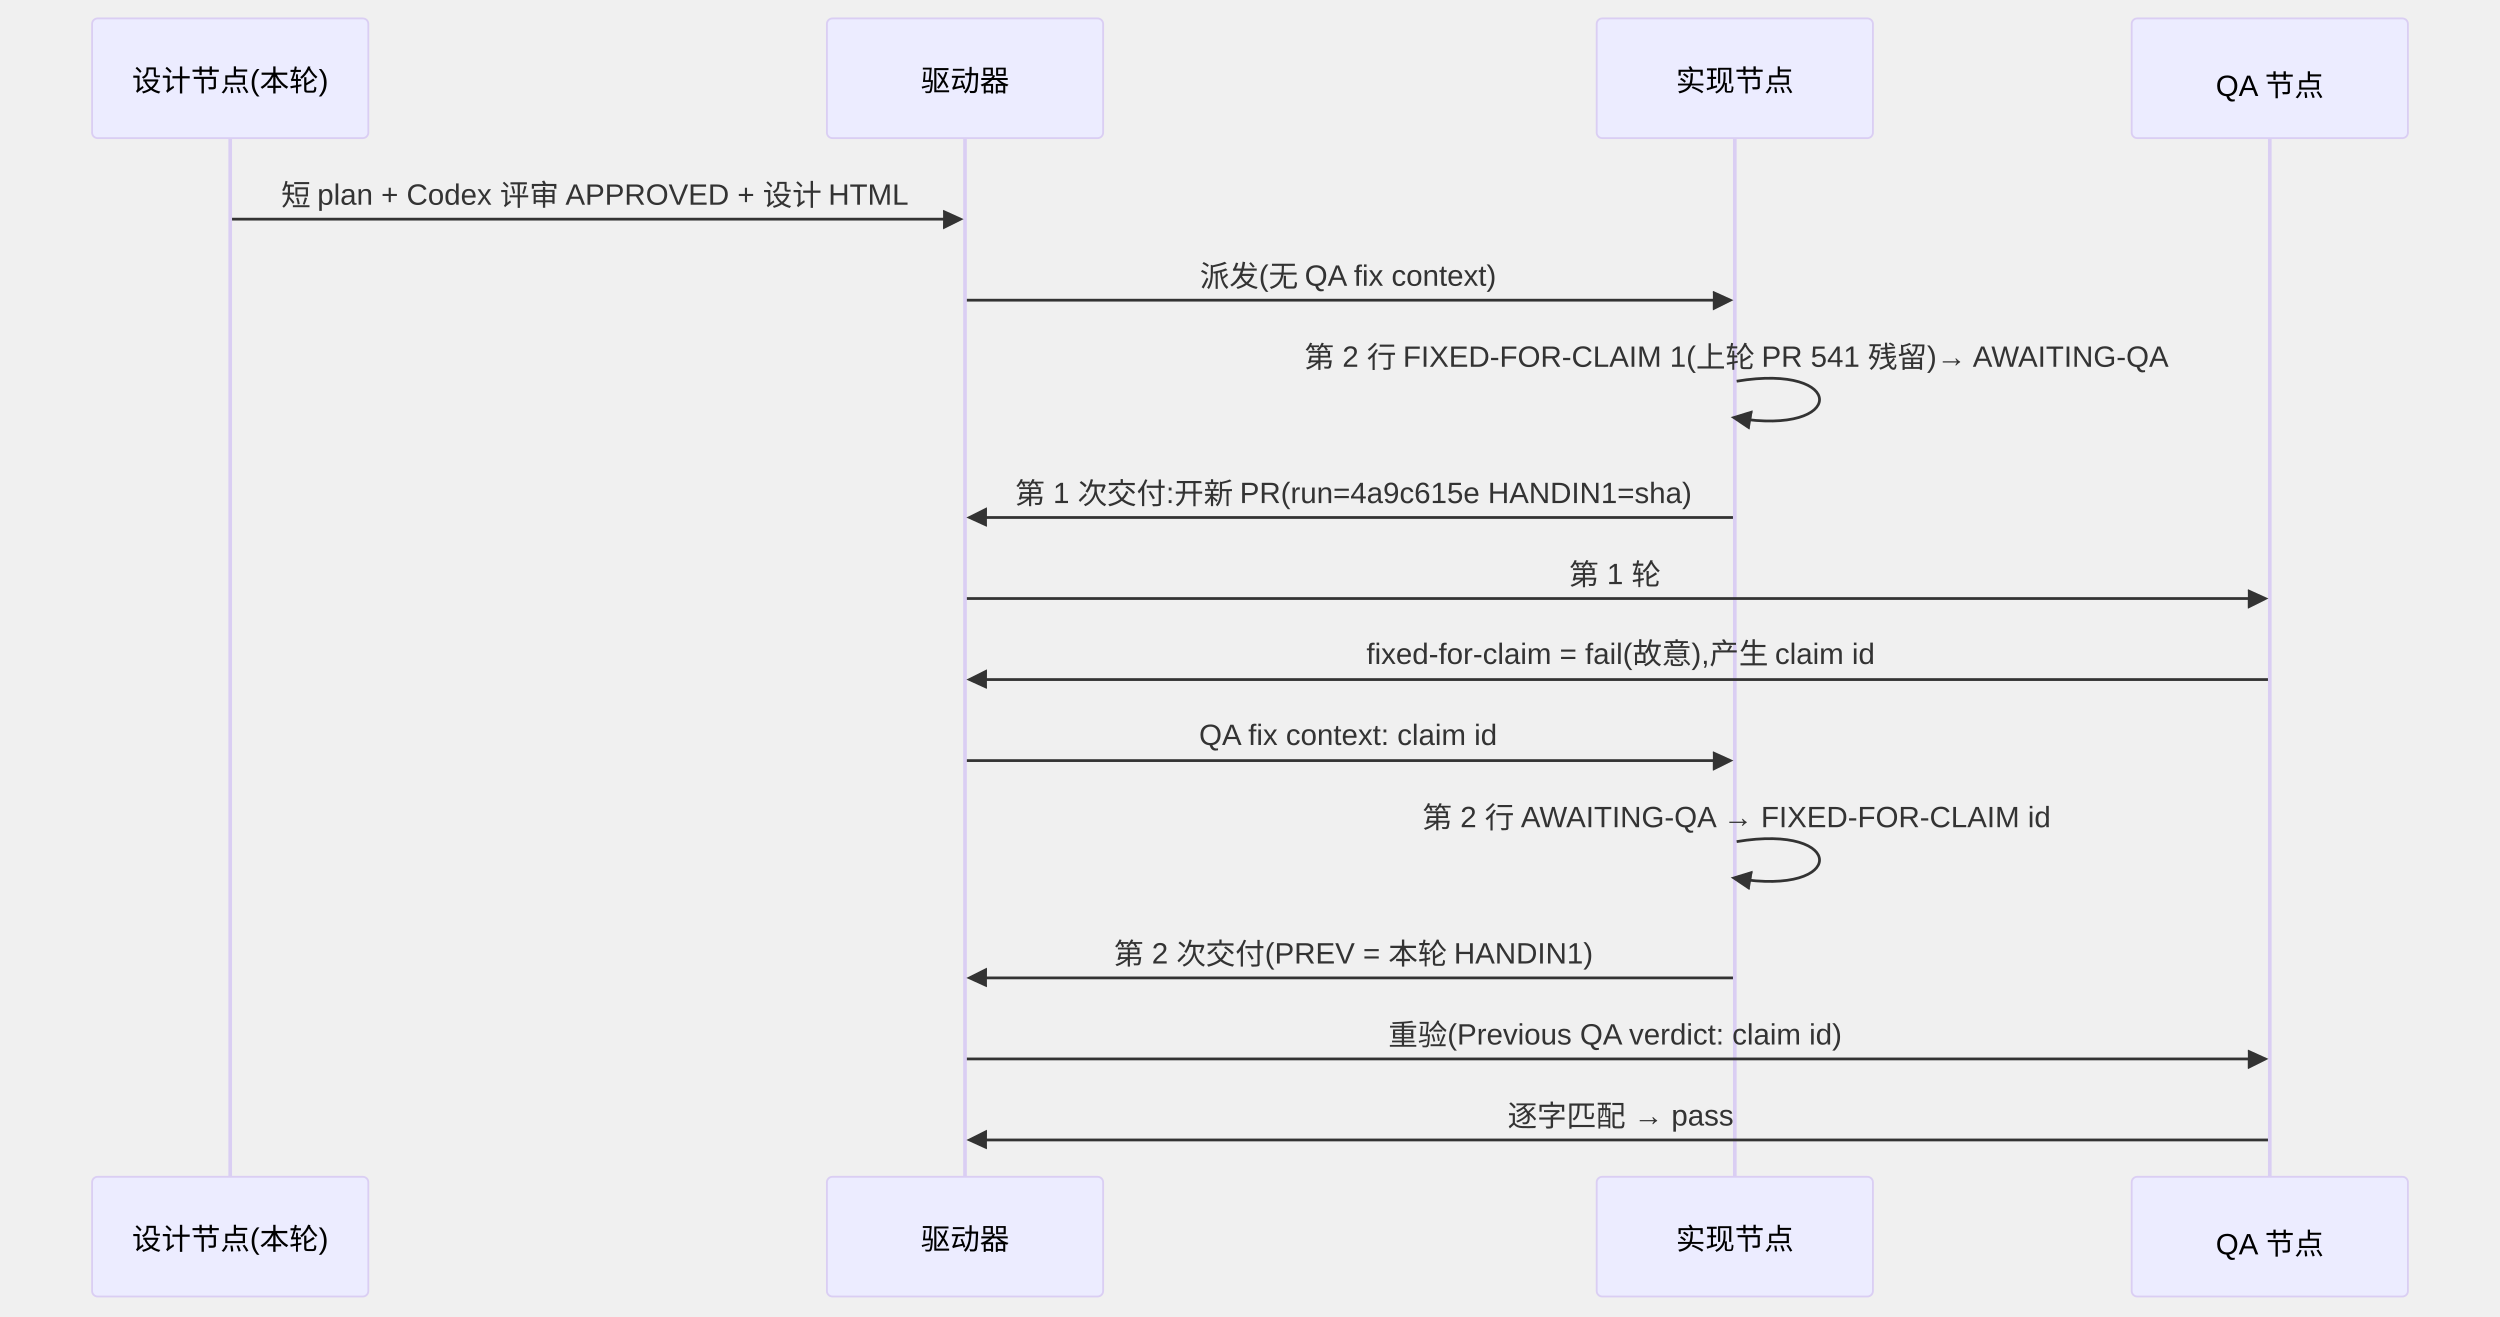
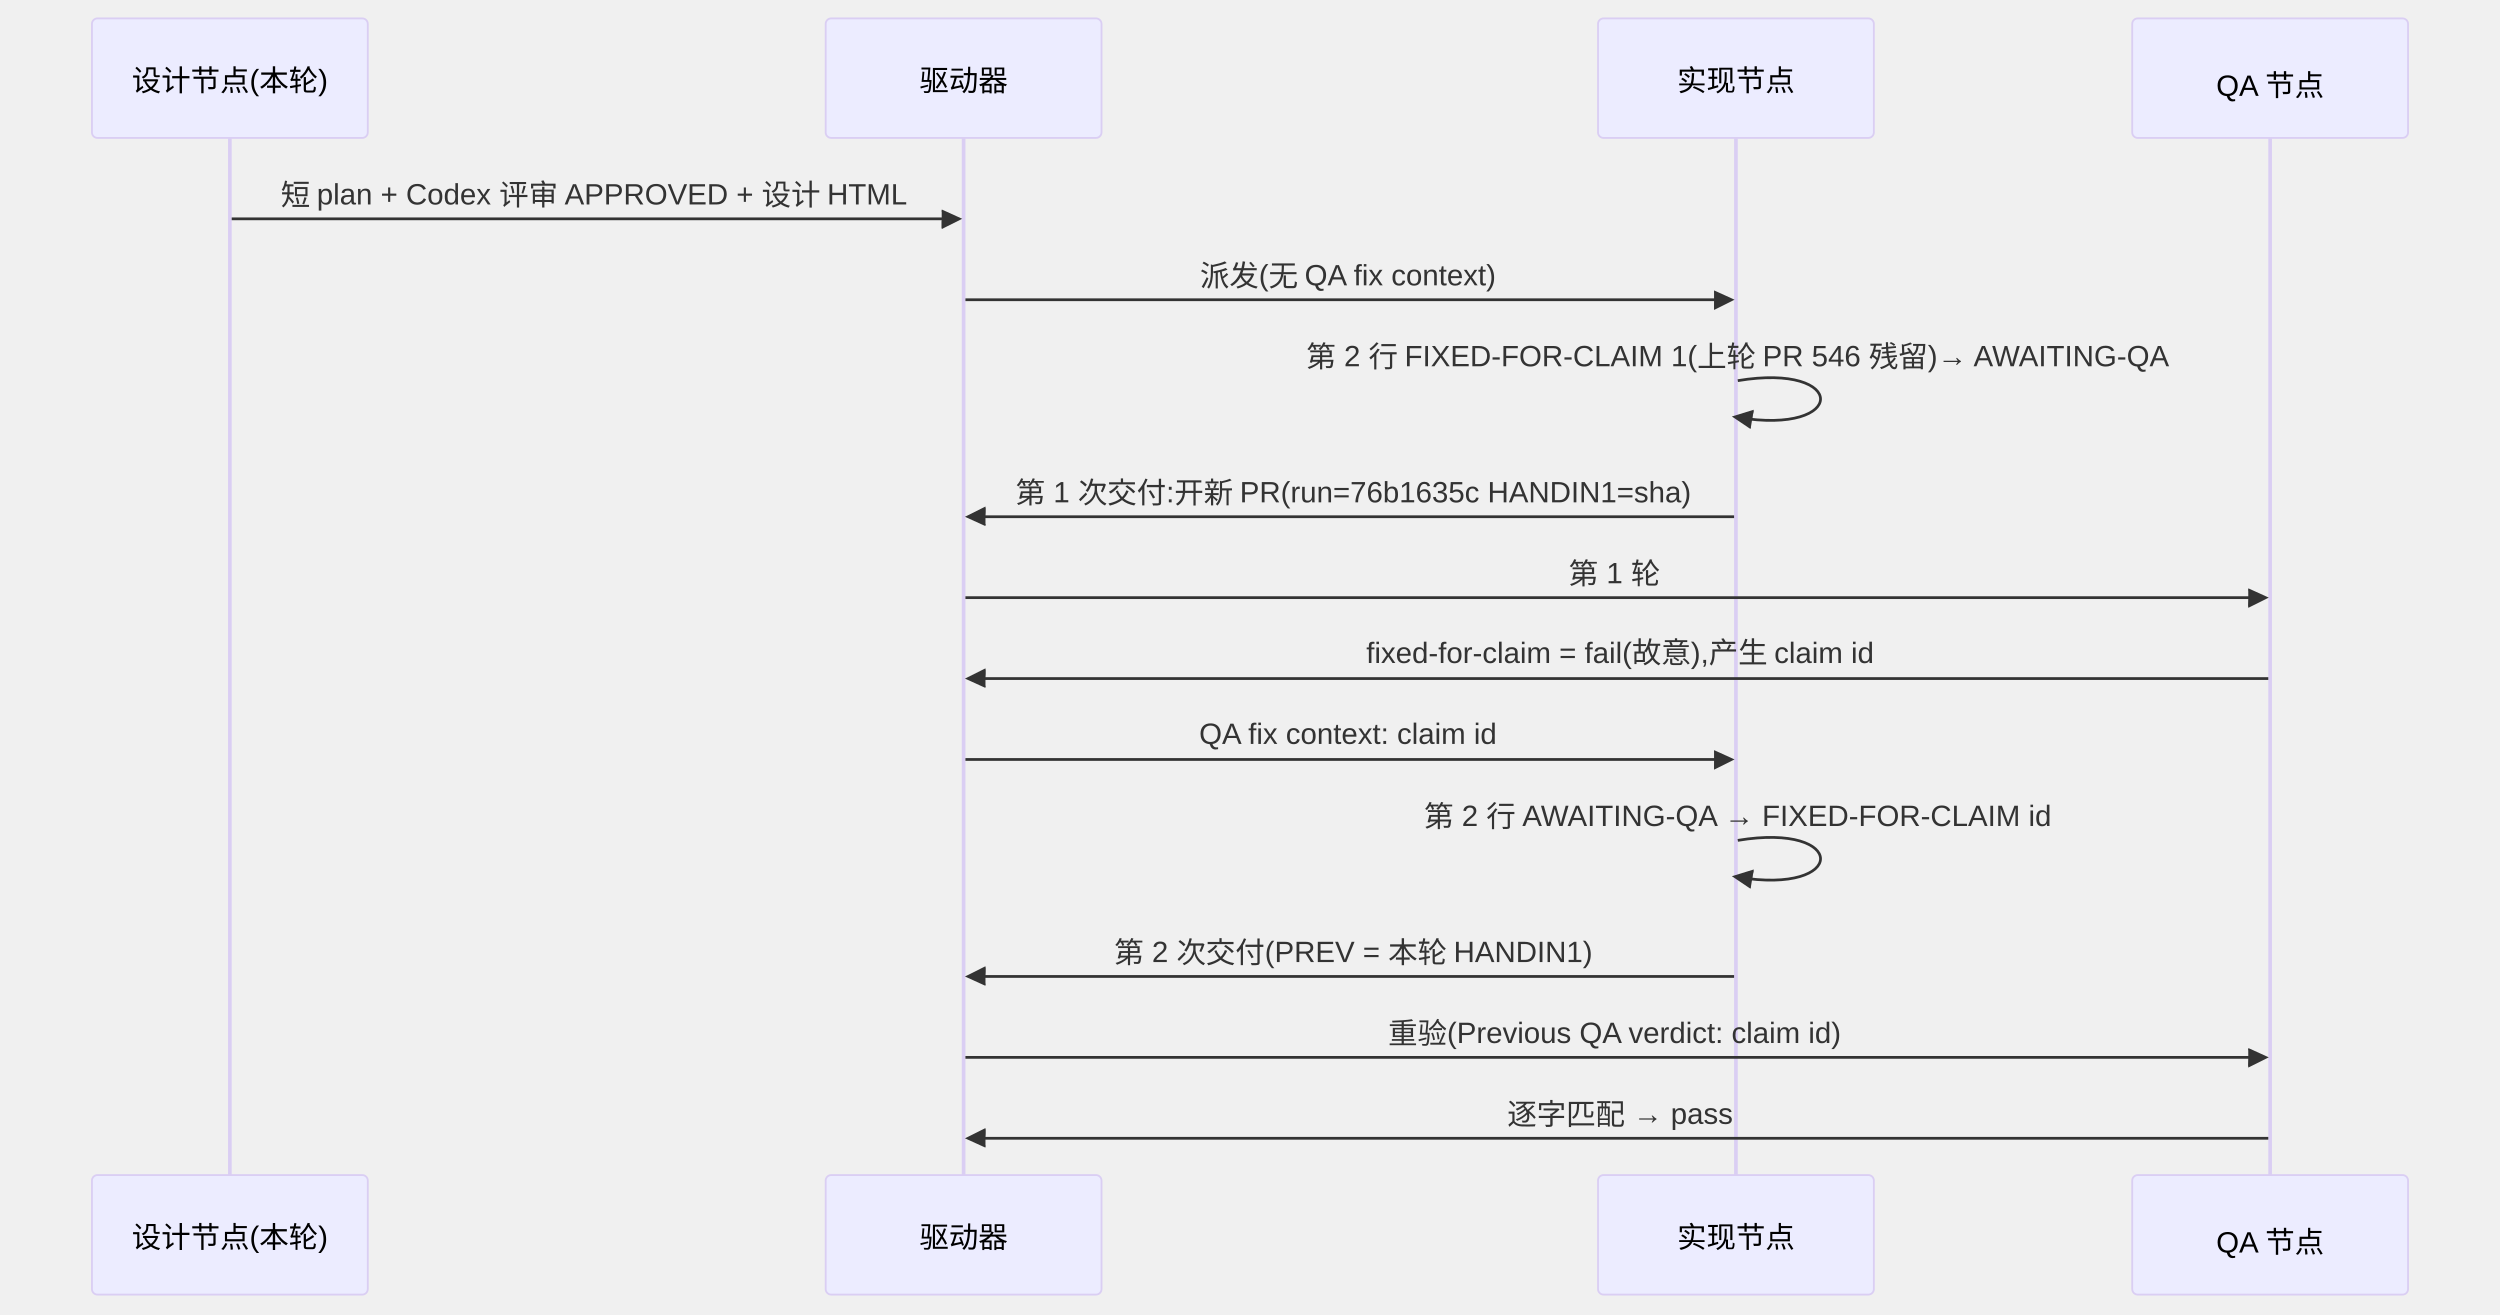
- <svg xmlns="http://www.w3.org/2000/svg" id="FLY-3226-d1" width="100%" style="max-width: 1357.5px; background-color: white;" viewBox="-50 -10 1357.5 715" role="graphics-document document" aria-roledescription="sequence">
+ <svg xmlns="http://www.w3.org/2000/svg" id="FLY-3226-d1" width="100%" style="max-width: 1359.5px; background-color: white;" viewBox="-50 -10 1359.5 715" role="graphics-document document" aria-roledescription="sequence">
  <g>
-     <rect x="1107.5" y="629" fill="#eaeaea" stroke="#666" width="150" height="65" name="Q" rx="3" ry="3" class="actor actor-bottom" />
-     <text x="1182.5" y="661.5" dominant-baseline="central" alignment-baseline="central" class="actor actor-box" style="text-anchor: middle; font-size: 16px; font-weight: 400;">
-       <tspan x="1182.5" dy="0">QA 节点</tspan>
+     <rect x="1109.5" y="629" fill="#eaeaea" stroke="#666" width="150" height="65" name="Q" rx="3" ry="3" class="actor actor-bottom" />
+     <text x="1184.5" y="661.5" dominant-baseline="central" alignment-baseline="central" class="actor actor-box" style="text-anchor: middle; font-size: 16px; font-weight: 400;">
+       <tspan x="1184.5" dy="0">QA 节点</tspan>
    </text>
  </g>
  <g>
-     <rect x="817" y="629" fill="#eaeaea" stroke="#666" width="150" height="65" name="I" rx="3" ry="3" class="actor actor-bottom" />
-     <text x="892" y="661.5" dominant-baseline="central" alignment-baseline="central" class="actor actor-box" style="text-anchor: middle; font-size: 16px; font-weight: 400;">
-       <tspan x="892" dy="0">实现节点</tspan>
+     <rect x="819" y="629" fill="#eaeaea" stroke="#666" width="150" height="65" name="I" rx="3" ry="3" class="actor actor-bottom" />
+     <text x="894" y="661.5" dominant-baseline="central" alignment-baseline="central" class="actor actor-box" style="text-anchor: middle; font-size: 16px; font-weight: 400;">
+       <tspan x="894" dy="0">实现节点</tspan>
    </text>
  </g>
  <g>
    <rect x="399" y="629" fill="#eaeaea" stroke="#666" width="150" height="65" name="D" rx="3" ry="3" class="actor actor-bottom" />
    <text x="474" y="661.5" dominant-baseline="central" alignment-baseline="central" class="actor actor-box" style="text-anchor: middle; font-size: 16px; font-weight: 400;">
      <tspan x="474" dy="0">驱动器</tspan>
    </text>
  </g>
  <g>
    <rect x="0" y="629" fill="#eaeaea" stroke="#666" width="150" height="65" name="S" rx="3" ry="3" class="actor actor-bottom" />
    <text x="75" y="661.5" dominant-baseline="central" alignment-baseline="central" class="actor actor-box" style="text-anchor: middle; font-size: 16px; font-weight: 400;">
      <tspan x="75" dy="0">设计节点(本轮)</tspan>
    </text>
  </g>
  <g>
-     <line id="FLY-3226-d1-actor3" x1="1182.5" y1="65" x2="1182.5" y2="629" class="actor-line 200" stroke-width="0.5px" stroke="#999" name="Q" />
+     <line id="FLY-3226-d1-actor3" x1="1184.5" y1="65" x2="1184.5" y2="629" class="actor-line 200" stroke-width="0.5px" stroke="#999" name="Q" />
    <g id="FLY-3226-d1-root-3">
-       <rect x="1107.5" y="0" fill="#eaeaea" stroke="#666" width="150" height="65" name="Q" rx="3" ry="3" class="actor actor-top" />
-       <text x="1182.5" y="32.5" dominant-baseline="central" alignment-baseline="central" class="actor actor-box" style="text-anchor: middle; font-size: 16px; font-weight: 400;">
-         <tspan x="1182.5" dy="0">QA 节点</tspan>
+       <rect x="1109.5" y="0" fill="#eaeaea" stroke="#666" width="150" height="65" name="Q" rx="3" ry="3" class="actor actor-top" />
+       <text x="1184.5" y="32.5" dominant-baseline="central" alignment-baseline="central" class="actor actor-box" style="text-anchor: middle; font-size: 16px; font-weight: 400;">
+         <tspan x="1184.5" dy="0">QA 节点</tspan>
      </text>
    </g>
  </g>
  <g>
-     <line id="FLY-3226-d1-actor2" x1="892" y1="65" x2="892" y2="629" class="actor-line 200" stroke-width="0.5px" stroke="#999" name="I" />
+     <line id="FLY-3226-d1-actor2" x1="894" y1="65" x2="894" y2="629" class="actor-line 200" stroke-width="0.5px" stroke="#999" name="I" />
    <g id="FLY-3226-d1-root-2">
-       <rect x="817" y="0" fill="#eaeaea" stroke="#666" width="150" height="65" name="I" rx="3" ry="3" class="actor actor-top" />
-       <text x="892" y="32.5" dominant-baseline="central" alignment-baseline="central" class="actor actor-box" style="text-anchor: middle; font-size: 16px; font-weight: 400;">
-         <tspan x="892" dy="0">实现节点</tspan>
+       <rect x="819" y="0" fill="#eaeaea" stroke="#666" width="150" height="65" name="I" rx="3" ry="3" class="actor actor-top" />
+       <text x="894" y="32.5" dominant-baseline="central" alignment-baseline="central" class="actor actor-box" style="text-anchor: middle; font-size: 16px; font-weight: 400;">
+         <tspan x="894" dy="0">实现节点</tspan>
      </text>
    </g>
  </g>
  <g>
    <line id="FLY-3226-d1-actor1" x1="474" y1="65" x2="474" y2="629" class="actor-line 200" stroke-width="0.5px" stroke="#999" name="D" />
    <g id="FLY-3226-d1-root-1">
      <rect x="399" y="0" fill="#eaeaea" stroke="#666" width="150" height="65" name="D" rx="3" ry="3" class="actor actor-top" />
      <text x="474" y="32.5" dominant-baseline="central" alignment-baseline="central" class="actor actor-box" style="text-anchor: middle; font-size: 16px; font-weight: 400;">
        <tspan x="474" dy="0">驱动器</tspan>
      </text>
    </g>
  </g>
  <g>
    <line id="FLY-3226-d1-actor0" x1="75" y1="65" x2="75" y2="629" class="actor-line 200" stroke-width="0.5px" stroke="#999" name="S" />
    <g id="FLY-3226-d1-root-0">
      <rect x="0" y="0" fill="#eaeaea" stroke="#666" width="150" height="65" name="S" rx="3" ry="3" class="actor actor-top" />
      <text x="75" y="32.5" dominant-baseline="central" alignment-baseline="central" class="actor actor-box" style="text-anchor: middle; font-size: 16px; font-weight: 400;">
        <tspan x="75" dy="0">设计节点(本轮)</tspan>
      </text>
    </g>
  </g>
  <style>#FLY-3226-d1{font-family:"trebuchet ms",verdana,arial,sans-serif;font-size:16px;fill:#333;}@keyframes edge-animation-frame{from{stroke-dashoffset:0;}}@keyframes dash{to{stroke-dashoffset:0;}}#FLY-3226-d1 .edge-animation-slow{stroke-dasharray:9,5!important;stroke-dashoffset:900;animation:dash 50s linear infinite;stroke-linecap:round;}#FLY-3226-d1 .edge-animation-fast{stroke-dasharray:9,5!important;stroke-dashoffset:900;animation:dash 20s linear infinite;stroke-linecap:round;}#FLY-3226-d1 .error-icon{fill:#552222;}#FLY-3226-d1 .error-text{fill:#552222;stroke:#552222;}#FLY-3226-d1 .edge-thickness-normal{stroke-width:1px;}#FLY-3226-d1 .edge-thickness-thick{stroke-width:3.5px;}#FLY-3226-d1 .edge-pattern-solid{stroke-dasharray:0;}#FLY-3226-d1 .edge-thickness-invisible{stroke-width:0;fill:none;}#FLY-3226-d1 .edge-pattern-dashed{stroke-dasharray:3;}#FLY-3226-d1 .edge-pattern-dotted{stroke-dasharray:2;}#FLY-3226-d1 .marker{fill:#333333;stroke:#333333;}#FLY-3226-d1 .marker.cross{stroke:#333333;}#FLY-3226-d1 svg{font-family:"trebuchet ms",verdana,arial,sans-serif;font-size:16px;}#FLY-3226-d1 p{margin:0;}#FLY-3226-d1 .actor{stroke:hsl(259.626, 59.777%, 87.902%);fill:#ECECFF;}#FLY-3226-d1 text.actor&gt;tspan{fill:black;stroke:none;}#FLY-3226-d1 .actor-line{stroke:hsl(259.626, 59.777%, 87.902%);}#FLY-3226-d1 .innerArc{stroke-width:1.5;stroke-dasharray:none;}#FLY-3226-d1 .messageLine0{stroke-width:1.5;stroke-dasharray:none;stroke:#333;}#FLY-3226-d1 .messageLine1{stroke-width:1.5;stroke-dasharray:2,2;stroke:#333;}#FLY-3226-d1 #FLY-3226-d1-arrowhead path{fill:#333;stroke:#333;}#FLY-3226-d1 .sequenceNumber{fill:white;}#FLY-3226-d1 #FLY-3226-d1-sequencenumber{fill:#333;}#FLY-3226-d1 #FLY-3226-d1-crosshead path{fill:#333;stroke:#333;}#FLY-3226-d1 .messageText{fill:#333;stroke:none;}#FLY-3226-d1 .labelBox{stroke:hsl(259.626, 59.777%, 87.902%);fill:#ECECFF;}#FLY-3226-d1 .labelText,#FLY-3226-d1 .labelText&gt;tspan{fill:black;stroke:none;}#FLY-3226-d1 .loopText,#FLY-3226-d1 .loopText&gt;tspan{fill:black;stroke:none;}#FLY-3226-d1 .loopLine{stroke-width:2px;stroke-dasharray:2,2;stroke:hsl(259.626, 59.777%, 87.902%);fill:hsl(259.626, 59.777%, 87.902%);}#FLY-3226-d1 .note{stroke:#aaaa33;fill:#fff5ad;}#FLY-3226-d1 .noteText,#FLY-3226-d1 .noteText&gt;tspan{fill:black;stroke:none;}#FLY-3226-d1 .activation0{fill:#f4f4f4;stroke:#666;}#FLY-3226-d1 .activation1{fill:#f4f4f4;stroke:#666;}#FLY-3226-d1 .activation2{fill:#f4f4f4;stroke:#666;}#FLY-3226-d1 .actorPopupMenu{position:absolute;}#FLY-3226-d1 .actorPopupMenuPanel{position:absolute;fill:#ECECFF;box-shadow:0px 8px 16px 0px rgba(0,0,0,0.2);filter:drop-shadow(3px 5px 2px rgb(0 0 0 / 0.4));}#FLY-3226-d1 .actor-man line{stroke:hsl(259.626, 59.777%, 87.902%);fill:#ECECFF;}#FLY-3226-d1 .actor-man circle,#FLY-3226-d1 line{stroke:hsl(259.626, 59.777%, 87.902%);fill:#ECECFF;stroke-width:2px;}#FLY-3226-d1 :root{--mermaid-font-family:"trebuchet ms",verdana,arial,sans-serif;}</style>
  <g />
  <defs>
    <symbol id="FLY-3226-d1-computer" width="24" height="24">
      <path transform="scale(.5)" d="M2 2v13h20v-13h-20zm18 11h-16v-9h16v9zm-10.228 6l.466-1h3.524l.467 1h-4.457zm14.228 3h-24l2-6h2.104l-1.33 4h18.45l-1.297-4h2.073l2 6zm-5-10h-14v-7h14v7z" />
    </symbol>
  </defs>
  <defs>
    <symbol id="FLY-3226-d1-database" fill-rule="evenodd" clip-rule="evenodd">
      <path transform="scale(.5)" d="M12.258.001l.256.004.255.005.253.008.251.01.249.012.247.015.246.016.242.019.241.02.239.023.236.024.233.027.231.028.229.031.225.032.223.034.22.036.217.038.214.04.211.041.208.043.205.045.201.046.198.048.194.05.191.051.187.053.183.054.18.056.175.057.172.059.168.06.163.061.16.063.155.064.15.066.074.033.073.033.071.034.07.034.069.035.068.035.067.035.066.035.064.036.064.036.062.036.06.036.06.037.058.037.058.037.055.038.055.038.053.038.052.038.051.039.05.039.048.039.047.039.045.04.044.04.043.04.041.04.04.041.039.041.037.041.036.041.034.041.033.042.032.042.03.042.029.042.027.042.026.043.024.043.023.043.021.043.02.043.018.044.017.043.015.044.013.044.012.044.011.045.009.044.007.045.006.045.004.045.002.045.001.045v17l-.001.045-.002.045-.004.045-.006.045-.007.045-.009.044-.011.045-.012.044-.013.044-.015.044-.017.043-.018.044-.02.043-.021.043-.023.043-.024.043-.026.043-.027.042-.029.042-.03.042-.032.042-.033.042-.034.041-.036.041-.037.041-.039.041-.04.041-.041.04-.043.04-.044.04-.045.04-.047.039-.048.039-.05.039-.051.039-.052.038-.053.038-.055.038-.055.038-.058.037-.058.037-.06.037-.06.036-.062.036-.064.036-.064.036-.066.035-.067.035-.068.035-.069.035-.07.034-.071.034-.073.033-.074.033-.15.066-.155.064-.16.063-.163.061-.168.06-.172.059-.175.057-.18.056-.183.054-.187.053-.191.051-.194.05-.198.048-.201.046-.205.045-.208.043-.211.041-.214.04-.217.038-.22.036-.223.034-.225.032-.229.031-.231.028-.233.027-.236.024-.239.023-.241.02-.242.019-.246.016-.247.015-.249.012-.251.01-.253.008-.255.005-.256.004-.258.001-.258-.001-.256-.004-.255-.005-.253-.008-.251-.01-.249-.012-.247-.015-.245-.016-.243-.019-.241-.02-.238-.023-.236-.024-.234-.027-.231-.028-.228-.031-.226-.032-.223-.034-.22-.036-.217-.038-.214-.04-.211-.041-.208-.043-.204-.045-.201-.046-.198-.048-.195-.05-.19-.051-.187-.053-.184-.054-.179-.056-.176-.057-.172-.059-.167-.06-.164-.061-.159-.063-.155-.064-.151-.066-.074-.033-.072-.033-.072-.034-.07-.034-.069-.035-.068-.035-.067-.035-.066-.035-.064-.036-.063-.036-.062-.036-.061-.036-.06-.037-.058-.037-.057-.037-.056-.038-.055-.038-.053-.038-.052-.038-.051-.039-.049-.039-.049-.039-.046-.039-.046-.04-.044-.04-.043-.04-.041-.04-.04-.041-.039-.041-.037-.041-.036-.041-.034-.041-.033-.042-.032-.042-.03-.042-.029-.042-.027-.042-.026-.043-.024-.043-.023-.043-.021-.043-.02-.043-.018-.044-.017-.043-.015-.044-.013-.044-.012-.044-.011-.045-.009-.044-.007-.045-.006-.045-.004-.045-.002-.045-.001-.045v-17l.001-.045.002-.045.004-.045.006-.045.007-.045.009-.044.011-.045.012-.044.013-.044.015-.044.017-.043.018-.044.02-.043.021-.043.023-.043.024-.043.026-.043.027-.042.029-.042.03-.042.032-.042.033-.042.034-.041.036-.041.037-.041.039-.041.04-.041.041-.04.043-.04.044-.04.046-.04.046-.039.049-.039.049-.039.051-.039.052-.038.053-.038.055-.038.056-.038.057-.037.058-.037.06-.037.061-.036.062-.036.063-.036.064-.036.066-.035.067-.035.068-.035.069-.035.07-.034.072-.034.072-.033.074-.033.151-.066.155-.064.159-.063.164-.061.167-.06.172-.059.176-.057.179-.056.184-.054.187-.053.19-.051.195-.05.198-.048.201-.046.204-.045.208-.043.211-.041.214-.04.217-.038.22-.036.223-.034.226-.032.228-.031.231-.028.234-.027.236-.024.238-.023.241-.02.243-.019.245-.016.247-.015.249-.012.251-.01.253-.008.255-.005.256-.004.258-.001.258.001zm-9.258 20.499v.01l.001.021.003.021.004.022.005.021.006.022.007.022.009.023.01.022.011.023.012.023.013.023.015.023.016.024.017.023.018.024.019.024.021.024.022.025.023.024.024.025.052.049.056.05.061.051.066.051.07.051.075.051.079.052.084.052.088.052.092.052.097.052.102.051.105.052.11.052.114.051.119.051.123.051.127.05.131.05.135.05.139.048.144.049.147.047.152.047.155.047.16.045.163.045.167.043.171.043.176.041.178.041.183.039.187.039.19.037.194.035.197.035.202.033.204.031.209.03.212.029.216.027.219.025.222.024.226.021.23.02.233.018.236.016.24.015.243.012.246.01.249.008.253.005.256.004.259.001.26-.001.257-.004.254-.005.25-.008.247-.011.244-.012.241-.014.237-.016.233-.018.231-.021.226-.021.224-.024.22-.026.216-.027.212-.028.21-.031.205-.031.202-.034.198-.034.194-.036.191-.037.187-.039.183-.04.179-.04.175-.042.172-.043.168-.044.163-.045.16-.046.155-.046.152-.047.148-.048.143-.049.139-.049.136-.05.131-.05.126-.05.123-.051.118-.052.114-.051.11-.052.106-.052.101-.052.096-.052.092-.052.088-.053.083-.051.079-.052.074-.052.07-.051.065-.051.06-.051.056-.05.051-.05.023-.024.023-.025.021-.024.02-.024.019-.024.018-.024.017-.024.015-.023.014-.024.013-.023.012-.023.01-.023.01-.022.008-.022.006-.022.006-.022.004-.022.004-.021.001-.021.001-.021v-4.127l-.077.055-.08.053-.083.054-.085.053-.087.052-.09.052-.093.051-.095.05-.097.05-.1.049-.102.049-.105.048-.106.047-.109.047-.111.046-.114.045-.115.045-.118.044-.12.043-.122.042-.124.042-.126.041-.128.04-.13.04-.132.038-.134.038-.135.037-.138.037-.139.035-.142.035-.143.034-.144.033-.147.032-.148.031-.15.03-.151.03-.153.029-.154.027-.156.027-.158.026-.159.025-.161.024-.162.023-.163.022-.165.021-.166.02-.167.019-.169.018-.169.017-.171.016-.173.015-.173.014-.175.013-.175.012-.177.011-.178.01-.179.008-.179.008-.181.006-.182.005-.182.004-.184.003-.184.002h-.37l-.184-.002-.184-.003-.182-.004-.182-.005-.181-.006-.179-.008-.179-.008-.178-.01-.176-.011-.176-.012-.175-.013-.173-.014-.172-.015-.171-.016-.17-.017-.169-.018-.167-.019-.166-.02-.165-.021-.163-.022-.162-.023-.161-.024-.159-.025-.157-.026-.156-.027-.155-.027-.153-.029-.151-.03-.15-.03-.148-.031-.146-.032-.145-.033-.143-.034-.141-.035-.14-.035-.137-.037-.136-.037-.134-.038-.132-.038-.13-.04-.128-.04-.126-.041-.124-.042-.122-.042-.12-.044-.117-.043-.116-.045-.113-.045-.112-.046-.109-.047-.106-.047-.105-.048-.102-.049-.1-.049-.097-.05-.095-.05-.093-.052-.09-.051-.087-.052-.085-.053-.083-.054-.08-.054-.077-.054v4.127zm0-5.654v.011l.001.021.003.021.004.021.005.022.006.022.007.022.009.022.01.022.011.023.012.023.013.023.015.024.016.023.017.024.018.024.019.024.021.024.022.024.023.025.024.024.052.05.056.05.061.05.066.051.07.051.075.052.079.051.084.052.088.052.092.052.097.052.102.052.105.052.11.051.114.051.119.052.123.05.127.051.131.05.135.049.139.049.144.048.147.048.152.047.155.046.16.045.163.045.167.044.171.042.176.042.178.04.183.04.187.038.19.037.194.036.197.034.202.033.204.032.209.03.212.028.216.027.219.025.222.024.226.022.23.02.233.018.236.016.24.014.243.012.246.01.249.008.253.006.256.003.259.001.26-.001.257-.003.254-.006.25-.008.247-.01.244-.012.241-.015.237-.016.233-.018.231-.02.226-.022.224-.024.22-.025.216-.027.212-.029.21-.03.205-.032.202-.033.198-.035.194-.036.191-.037.187-.039.183-.039.179-.041.175-.042.172-.043.168-.044.163-.045.16-.045.155-.047.152-.047.148-.048.143-.048.139-.05.136-.049.131-.05.126-.051.123-.051.118-.051.114-.052.11-.052.106-.052.101-.052.096-.052.092-.052.088-.052.083-.052.079-.052.074-.051.07-.052.065-.051.06-.05.056-.051.051-.049.023-.025.023-.024.021-.025.02-.024.019-.024.018-.024.017-.024.015-.023.014-.023.013-.024.012-.022.01-.023.01-.023.008-.022.006-.022.006-.022.004-.021.004-.022.001-.021.001-.021v-4.139l-.077.054-.08.054-.083.054-.085.052-.087.053-.09.051-.093.051-.095.051-.097.05-.1.049-.102.049-.105.048-.106.047-.109.047-.111.046-.114.045-.115.044-.118.044-.12.044-.122.042-.124.042-.126.041-.128.04-.13.039-.132.039-.134.038-.135.037-.138.036-.139.036-.142.035-.143.033-.144.033-.147.033-.148.031-.15.03-.151.03-.153.028-.154.028-.156.027-.158.026-.159.025-.161.024-.162.023-.163.022-.165.021-.166.02-.167.019-.169.018-.169.017-.171.016-.173.015-.173.014-.175.013-.175.012-.177.011-.178.009-.179.009-.179.007-.181.007-.182.005-.182.004-.184.003-.184.002h-.37l-.184-.002-.184-.003-.182-.004-.182-.005-.181-.007-.179-.007-.179-.009-.178-.009-.176-.011-.176-.012-.175-.013-.173-.014-.172-.015-.171-.016-.17-.017-.169-.018-.167-.019-.166-.02-.165-.021-.163-.022-.162-.023-.161-.024-.159-.025-.157-.026-.156-.027-.155-.028-.153-.028-.151-.03-.15-.03-.148-.031-.146-.033-.145-.033-.143-.033-.141-.035-.14-.036-.137-.036-.136-.037-.134-.038-.132-.039-.13-.039-.128-.04-.126-.041-.124-.042-.122-.043-.12-.043-.117-.044-.116-.044-.113-.046-.112-.046-.109-.046-.106-.047-.105-.048-.102-.049-.1-.049-.097-.05-.095-.051-.093-.051-.09-.051-.087-.053-.085-.052-.083-.054-.08-.054-.077-.054v4.139zm0-5.666v.011l.001.02.003.022.004.021.005.022.006.021.007.022.009.023.01.022.011.023.012.023.013.023.015.023.016.024.017.024.018.023.019.024.021.025.022.024.023.024.024.025.052.05.056.05.061.05.066.051.07.051.075.052.079.051.084.052.088.052.092.052.097.052.102.052.105.051.11.052.114.051.119.051.123.051.127.05.131.05.135.05.139.049.144.048.147.048.152.047.155.046.16.045.163.045.167.043.171.043.176.042.178.04.183.04.187.038.19.037.194.036.197.034.202.033.204.032.209.03.212.028.216.027.219.025.222.024.226.021.23.02.233.018.236.017.24.014.243.012.246.01.249.008.253.006.256.003.259.001.26-.001.257-.003.254-.006.25-.008.247-.01.244-.013.241-.014.237-.016.233-.018.231-.02.226-.022.224-.024.22-.025.216-.027.212-.029.21-.03.205-.032.202-.033.198-.035.194-.036.191-.037.187-.039.183-.039.179-.041.175-.042.172-.043.168-.044.163-.045.16-.045.155-.047.152-.047.148-.048.143-.049.139-.049.136-.049.131-.051.126-.05.123-.051.118-.052.114-.051.11-.052.106-.052.101-.052.096-.052.092-.052.088-.052.083-.052.079-.052.074-.052.07-.051.065-.051.06-.051.056-.05.051-.049.023-.025.023-.025.021-.024.02-.024.019-.024.018-.024.017-.024.015-.023.014-.024.013-.023.012-.023.01-.022.01-.023.008-.022.006-.022.006-.022.004-.022.004-.021.001-.021.001-.021v-4.153l-.077.054-.08.054-.083.053-.085.053-.087.053-.09.051-.093.051-.095.051-.097.05-.1.049-.102.048-.105.048-.106.048-.109.046-.111.046-.114.046-.115.044-.118.044-.12.043-.122.043-.124.042-.126.041-.128.04-.13.039-.132.039-.134.038-.135.037-.138.036-.139.036-.142.034-.143.034-.144.033-.147.032-.148.032-.15.03-.151.03-.153.028-.154.028-.156.027-.158.026-.159.024-.161.024-.162.023-.163.023-.165.021-.166.02-.167.019-.169.018-.169.017-.171.016-.173.015-.173.014-.175.013-.175.012-.177.01-.178.01-.179.009-.179.007-.181.006-.182.006-.182.004-.184.003-.184.001-.185.001-.185-.001-.184-.001-.184-.003-.182-.004-.182-.006-.181-.006-.179-.007-.179-.009-.178-.01-.176-.01-.176-.012-.175-.013-.173-.014-.172-.015-.171-.016-.17-.017-.169-.018-.167-.019-.166-.02-.165-.021-.163-.023-.162-.023-.161-.024-.159-.024-.157-.026-.156-.027-.155-.028-.153-.028-.151-.03-.15-.03-.148-.032-.146-.032-.145-.033-.143-.034-.141-.034-.14-.036-.137-.036-.136-.037-.134-.038-.132-.039-.13-.039-.128-.041-.126-.041-.124-.041-.122-.043-.12-.043-.117-.044-.116-.044-.113-.046-.112-.046-.109-.046-.106-.048-.105-.048-.102-.048-.1-.05-.097-.049-.095-.051-.093-.051-.09-.052-.087-.052-.085-.053-.083-.053-.08-.054-.077-.054v4.153zm8.74-8.179l-.257.004-.254.005-.25.008-.247.011-.244.012-.241.014-.237.016-.233.018-.231.021-.226.022-.224.023-.22.026-.216.027-.212.028-.21.031-.205.032-.202.033-.198.034-.194.036-.191.038-.187.038-.183.04-.179.041-.175.042-.172.043-.168.043-.163.045-.16.046-.155.046-.152.048-.148.048-.143.048-.139.049-.136.05-.131.05-.126.051-.123.051-.118.051-.114.052-.11.052-.106.052-.101.052-.096.052-.092.052-.088.052-.083.052-.079.052-.074.051-.07.052-.065.051-.06.05-.056.05-.051.05-.023.025-.023.024-.021.024-.02.025-.019.024-.018.024-.017.023-.015.024-.014.023-.013.023-.012.023-.01.023-.01.022-.008.022-.006.023-.006.021-.004.022-.004.021-.001.021-.001.021.001.021.001.021.004.021.004.022.006.021.006.023.008.022.01.022.01.023.012.023.013.023.014.023.015.024.017.023.018.024.019.024.02.025.021.024.023.024.023.025.051.05.056.05.06.05.065.051.07.052.074.051.079.052.083.052.088.052.092.052.096.052.101.052.106.052.11.052.114.052.118.051.123.051.126.051.131.05.136.05.139.049.143.048.148.048.152.048.155.046.16.046.163.045.168.043.172.043.175.042.179.041.183.04.187.038.191.038.194.036.198.034.202.033.205.032.21.031.212.028.216.027.22.026.224.023.226.022.231.021.233.018.237.016.241.014.244.012.247.011.25.008.254.005.257.004.26.001.26-.001.257-.004.254-.005.25-.008.247-.011.244-.012.241-.014.237-.016.233-.018.231-.021.226-.022.224-.023.22-.026.216-.027.212-.028.21-.031.205-.032.202-.033.198-.034.194-.036.191-.038.187-.038.183-.04.179-.041.175-.042.172-.043.168-.043.163-.045.16-.046.155-.046.152-.048.148-.048.143-.048.139-.049.136-.05.131-.05.126-.051.123-.051.118-.051.114-.052.11-.052.106-.052.101-.052.096-.052.092-.052.088-.052.083-.052.079-.052.074-.051.07-.052.065-.051.06-.05.056-.05.051-.05.023-.025.023-.024.021-.024.02-.025.019-.024.018-.024.017-.023.015-.024.014-.023.013-.023.012-.023.01-.023.01-.022.008-.022.006-.023.006-.021.004-.022.004-.021.001-.021.001-.021-.001-.021-.001-.021-.004-.021-.004-.022-.006-.021-.006-.023-.008-.022-.01-.022-.01-.023-.012-.023-.013-.023-.014-.023-.015-.024-.017-.023-.018-.024-.019-.024-.02-.025-.021-.024-.023-.024-.023-.025-.051-.05-.056-.05-.06-.05-.065-.051-.07-.052-.074-.051-.079-.052-.083-.052-.088-.052-.092-.052-.096-.052-.101-.052-.106-.052-.11-.052-.114-.052-.118-.051-.123-.051-.126-.051-.131-.05-.136-.05-.139-.049-.143-.048-.148-.048-.152-.048-.155-.046-.16-.046-.163-.045-.168-.043-.172-.043-.175-.042-.179-.041-.183-.04-.187-.038-.191-.038-.194-.036-.198-.034-.202-.033-.205-.032-.21-.031-.212-.028-.216-.027-.22-.026-.224-.023-.226-.022-.231-.021-.233-.018-.237-.016-.241-.014-.244-.012-.247-.011-.25-.008-.254-.005-.257-.004-.26-.001-.26.001z" />
    </symbol>
  </defs>
  <defs>
    <symbol id="FLY-3226-d1-clock" width="24" height="24">
      <path transform="scale(.5)" d="M12 2c5.514 0 10 4.486 10 10s-4.486 10-10 10-10-4.486-10-10 4.486-10 10-10zm0-2c-6.627 0-12 5.373-12 12s5.373 12 12 12 12-5.373 12-12-5.373-12-12-12zm5.848 12.459c.202.038.202.333.001.372-1.907.361-6.045 1.111-6.547 1.111-.719 0-1.301-.582-1.301-1.301 0-.512.77-5.447 1.125-7.445.034-.192.312-.181.343.014l.985 6.238 5.394 1.011z" />
    </symbol>
  </defs>
  <defs>
    <marker id="FLY-3226-d1-arrowhead" refX="7.9" refY="5" markerUnits="userSpaceOnUse" markerWidth="12" markerHeight="12" orient="auto-start-reverse">
      <path d="M -1 0 L 10 5 L 0 10 z" />
    </marker>
  </defs>
  <defs>
    <marker id="FLY-3226-d1-crosshead" markerWidth="15" markerHeight="8" orient="auto" refX="4" refY="4.5">
      <path fill="none" stroke="#000000" stroke-width="1pt" d="M 1,2 L 6,7 M 6,2 L 1,7" style="stroke-dasharray: 0, 0;" />
    </marker>
  </defs>
  <defs>
    <marker id="FLY-3226-d1-filled-head" refX="15.5" refY="7" markerWidth="20" markerHeight="28" orient="auto">
      <path d="M 18,7 L9,13 L14,7 L9,1 Z" />
    </marker>
  </defs>
  <defs>
    <marker id="FLY-3226-d1-sequencenumber" refX="15" refY="15" markerWidth="60" markerHeight="40" orient="auto">
      <circle cx="15" cy="15" r="6" />
    </marker>
  </defs>
  <text x="273" y="80" text-anchor="middle" dominant-baseline="middle" alignment-baseline="middle" class="messageText" dy="1em" style="font-size: 16px; font-weight: 400;">短 plan + Codex 评审 APPROVED + 设计 HTML</text>
  <line x1="76" y1="109" x2="470" y2="109" class="messageLine0" stroke-width="2" stroke="none" marker-end="url(#FLY-3226-d1-arrowhead)" style="fill: none;" />
-   <text x="682" y="124" text-anchor="middle" dominant-baseline="middle" alignment-baseline="middle" class="messageText" dy="1em" style="font-size: 16px; font-weight: 400;">派发(无 QA fix context)</text>
-   <line x1="475" y1="153" x2="888" y2="153" class="messageLine0" stroke-width="2" stroke="none" marker-end="url(#FLY-3226-d1-arrowhead)" style="fill: none;" />
-   <text x="893" y="168" text-anchor="middle" dominant-baseline="middle" alignment-baseline="middle" class="messageText" dy="1em" style="font-size: 16px; font-weight: 400;">第 2 行 FIXED-FOR-CLAIM 1(上轮 PR 541 残留)→ AWAITING-QA</text>
-   <path d="M 893,197 C 953,187 953,227 893,217" class="messageLine0" stroke-width="2" stroke="none" marker-end="url(#FLY-3226-d1-arrowhead)" style="fill: none;" />
-   <text x="685" y="242" text-anchor="middle" dominant-baseline="middle" alignment-baseline="middle" class="messageText" dy="1em" style="font-size: 16px; font-weight: 400;">第 1 次交付:开新 PR(run=4a9c615e HANDIN1=sha)</text>
-   <line x1="891" y1="271" x2="478" y2="271" class="messageLine0" stroke-width="2" stroke="none" marker-end="url(#FLY-3226-d1-arrowhead)" style="fill: none;" />
-   <text x="827" y="286" text-anchor="middle" dominant-baseline="middle" alignment-baseline="middle" class="messageText" dy="1em" style="font-size: 16px; font-weight: 400;">第 1 轮</text>
-   <line x1="475" y1="315" x2="1178.5" y2="315" class="messageLine0" stroke-width="2" stroke="none" marker-end="url(#FLY-3226-d1-arrowhead)" style="fill: none;" />
-   <text x="830" y="330" text-anchor="middle" dominant-baseline="middle" alignment-baseline="middle" class="messageText" dy="1em" style="font-size: 16px; font-weight: 400;">fixed-for-claim = fail(故意),产生 claim id</text>
-   <line x1="1181.5" y1="359" x2="478" y2="359" class="messageLine0" stroke-width="2" stroke="none" marker-end="url(#FLY-3226-d1-arrowhead)" style="fill: none;" />
-   <text x="682" y="374" text-anchor="middle" dominant-baseline="middle" alignment-baseline="middle" class="messageText" dy="1em" style="font-size: 16px; font-weight: 400;">QA fix context: claim id</text>
-   <line x1="475" y1="403" x2="888" y2="403" class="messageLine0" stroke-width="2" stroke="none" marker-end="url(#FLY-3226-d1-arrowhead)" style="fill: none;" />
-   <text x="893" y="418" text-anchor="middle" dominant-baseline="middle" alignment-baseline="middle" class="messageText" dy="1em" style="font-size: 16px; font-weight: 400;">第 2 行 AWAITING-QA → FIXED-FOR-CLAIM id</text>
-   <path d="M 893,447 C 953,437 953,477 893,467" class="messageLine0" stroke-width="2" stroke="none" marker-end="url(#FLY-3226-d1-arrowhead)" style="fill: none;" />
-   <text x="685" y="492" text-anchor="middle" dominant-baseline="middle" alignment-baseline="middle" class="messageText" dy="1em" style="font-size: 16px; font-weight: 400;">第 2 次交付(PREV = 本轮 HANDIN1)</text>
-   <line x1="891" y1="521" x2="478" y2="521" class="messageLine0" stroke-width="2" stroke="none" marker-end="url(#FLY-3226-d1-arrowhead)" style="fill: none;" />
-   <text x="827" y="536" text-anchor="middle" dominant-baseline="middle" alignment-baseline="middle" class="messageText" dy="1em" style="font-size: 16px; font-weight: 400;">重验(Previous QA verdict: claim id)</text>
-   <line x1="475" y1="565" x2="1178.5" y2="565" class="messageLine0" stroke-width="2" stroke="none" marker-end="url(#FLY-3226-d1-arrowhead)" style="fill: none;" />
-   <text x="830" y="580" text-anchor="middle" dominant-baseline="middle" alignment-baseline="middle" class="messageText" dy="1em" style="font-size: 16px; font-weight: 400;">逐字匹配 → pass</text>
-   <line x1="1181.5" y1="609" x2="478" y2="609" class="messageLine0" stroke-width="2" stroke="none" marker-end="url(#FLY-3226-d1-arrowhead)" style="fill: none;" />
+   <text x="683" y="124" text-anchor="middle" dominant-baseline="middle" alignment-baseline="middle" class="messageText" dy="1em" style="font-size: 16px; font-weight: 400;">派发(无 QA fix context)</text>
+   <line x1="475" y1="153" x2="890" y2="153" class="messageLine0" stroke-width="2" stroke="none" marker-end="url(#FLY-3226-d1-arrowhead)" style="fill: none;" />
+   <text x="895" y="168" text-anchor="middle" dominant-baseline="middle" alignment-baseline="middle" class="messageText" dy="1em" style="font-size: 16px; font-weight: 400;">第 2 行 FIXED-FOR-CLAIM 1(上轮 PR 546 残留)→ AWAITING-QA</text>
+   <path d="M 895,197 C 955,187 955,227 895,217" class="messageLine0" stroke-width="2" stroke="none" marker-end="url(#FLY-3226-d1-arrowhead)" style="fill: none;" />
+   <text x="686" y="242" text-anchor="middle" dominant-baseline="middle" alignment-baseline="middle" class="messageText" dy="1em" style="font-size: 16px; font-weight: 400;">第 1 次交付:开新 PR(run=76b1635c HANDIN1=sha)</text>
+   <line x1="893" y1="271" x2="478" y2="271" class="messageLine0" stroke-width="2" stroke="none" marker-end="url(#FLY-3226-d1-arrowhead)" style="fill: none;" />
+   <text x="828" y="286" text-anchor="middle" dominant-baseline="middle" alignment-baseline="middle" class="messageText" dy="1em" style="font-size: 16px; font-weight: 400;">第 1 轮</text>
+   <line x1="475" y1="315" x2="1180.5" y2="315" class="messageLine0" stroke-width="2" stroke="none" marker-end="url(#FLY-3226-d1-arrowhead)" style="fill: none;" />
+   <text x="831" y="330" text-anchor="middle" dominant-baseline="middle" alignment-baseline="middle" class="messageText" dy="1em" style="font-size: 16px; font-weight: 400;">fixed-for-claim = fail(故意),产生 claim id</text>
+   <line x1="1183.5" y1="359" x2="478" y2="359" class="messageLine0" stroke-width="2" stroke="none" marker-end="url(#FLY-3226-d1-arrowhead)" style="fill: none;" />
+   <text x="683" y="374" text-anchor="middle" dominant-baseline="middle" alignment-baseline="middle" class="messageText" dy="1em" style="font-size: 16px; font-weight: 400;">QA fix context: claim id</text>
+   <line x1="475" y1="403" x2="890" y2="403" class="messageLine0" stroke-width="2" stroke="none" marker-end="url(#FLY-3226-d1-arrowhead)" style="fill: none;" />
+   <text x="895" y="418" text-anchor="middle" dominant-baseline="middle" alignment-baseline="middle" class="messageText" dy="1em" style="font-size: 16px; font-weight: 400;">第 2 行 AWAITING-QA → FIXED-FOR-CLAIM id</text>
+   <path d="M 895,447 C 955,437 955,477 895,467" class="messageLine0" stroke-width="2" stroke="none" marker-end="url(#FLY-3226-d1-arrowhead)" style="fill: none;" />
+   <text x="686" y="492" text-anchor="middle" dominant-baseline="middle" alignment-baseline="middle" class="messageText" dy="1em" style="font-size: 16px; font-weight: 400;">第 2 次交付(PREV = 本轮 HANDIN1)</text>
+   <line x1="893" y1="521" x2="478" y2="521" class="messageLine0" stroke-width="2" stroke="none" marker-end="url(#FLY-3226-d1-arrowhead)" style="fill: none;" />
+   <text x="828" y="536" text-anchor="middle" dominant-baseline="middle" alignment-baseline="middle" class="messageText" dy="1em" style="font-size: 16px; font-weight: 400;">重验(Previous QA verdict: claim id)</text>
+   <line x1="475" y1="565" x2="1180.5" y2="565" class="messageLine0" stroke-width="2" stroke="none" marker-end="url(#FLY-3226-d1-arrowhead)" style="fill: none;" />
+   <text x="831" y="580" text-anchor="middle" dominant-baseline="middle" alignment-baseline="middle" class="messageText" dy="1em" style="font-size: 16px; font-weight: 400;">逐字匹配 → pass</text>
+   <line x1="1183.5" y1="609" x2="478" y2="609" class="messageLine0" stroke-width="2" stroke="none" marker-end="url(#FLY-3226-d1-arrowhead)" style="fill: none;" />
</svg>
